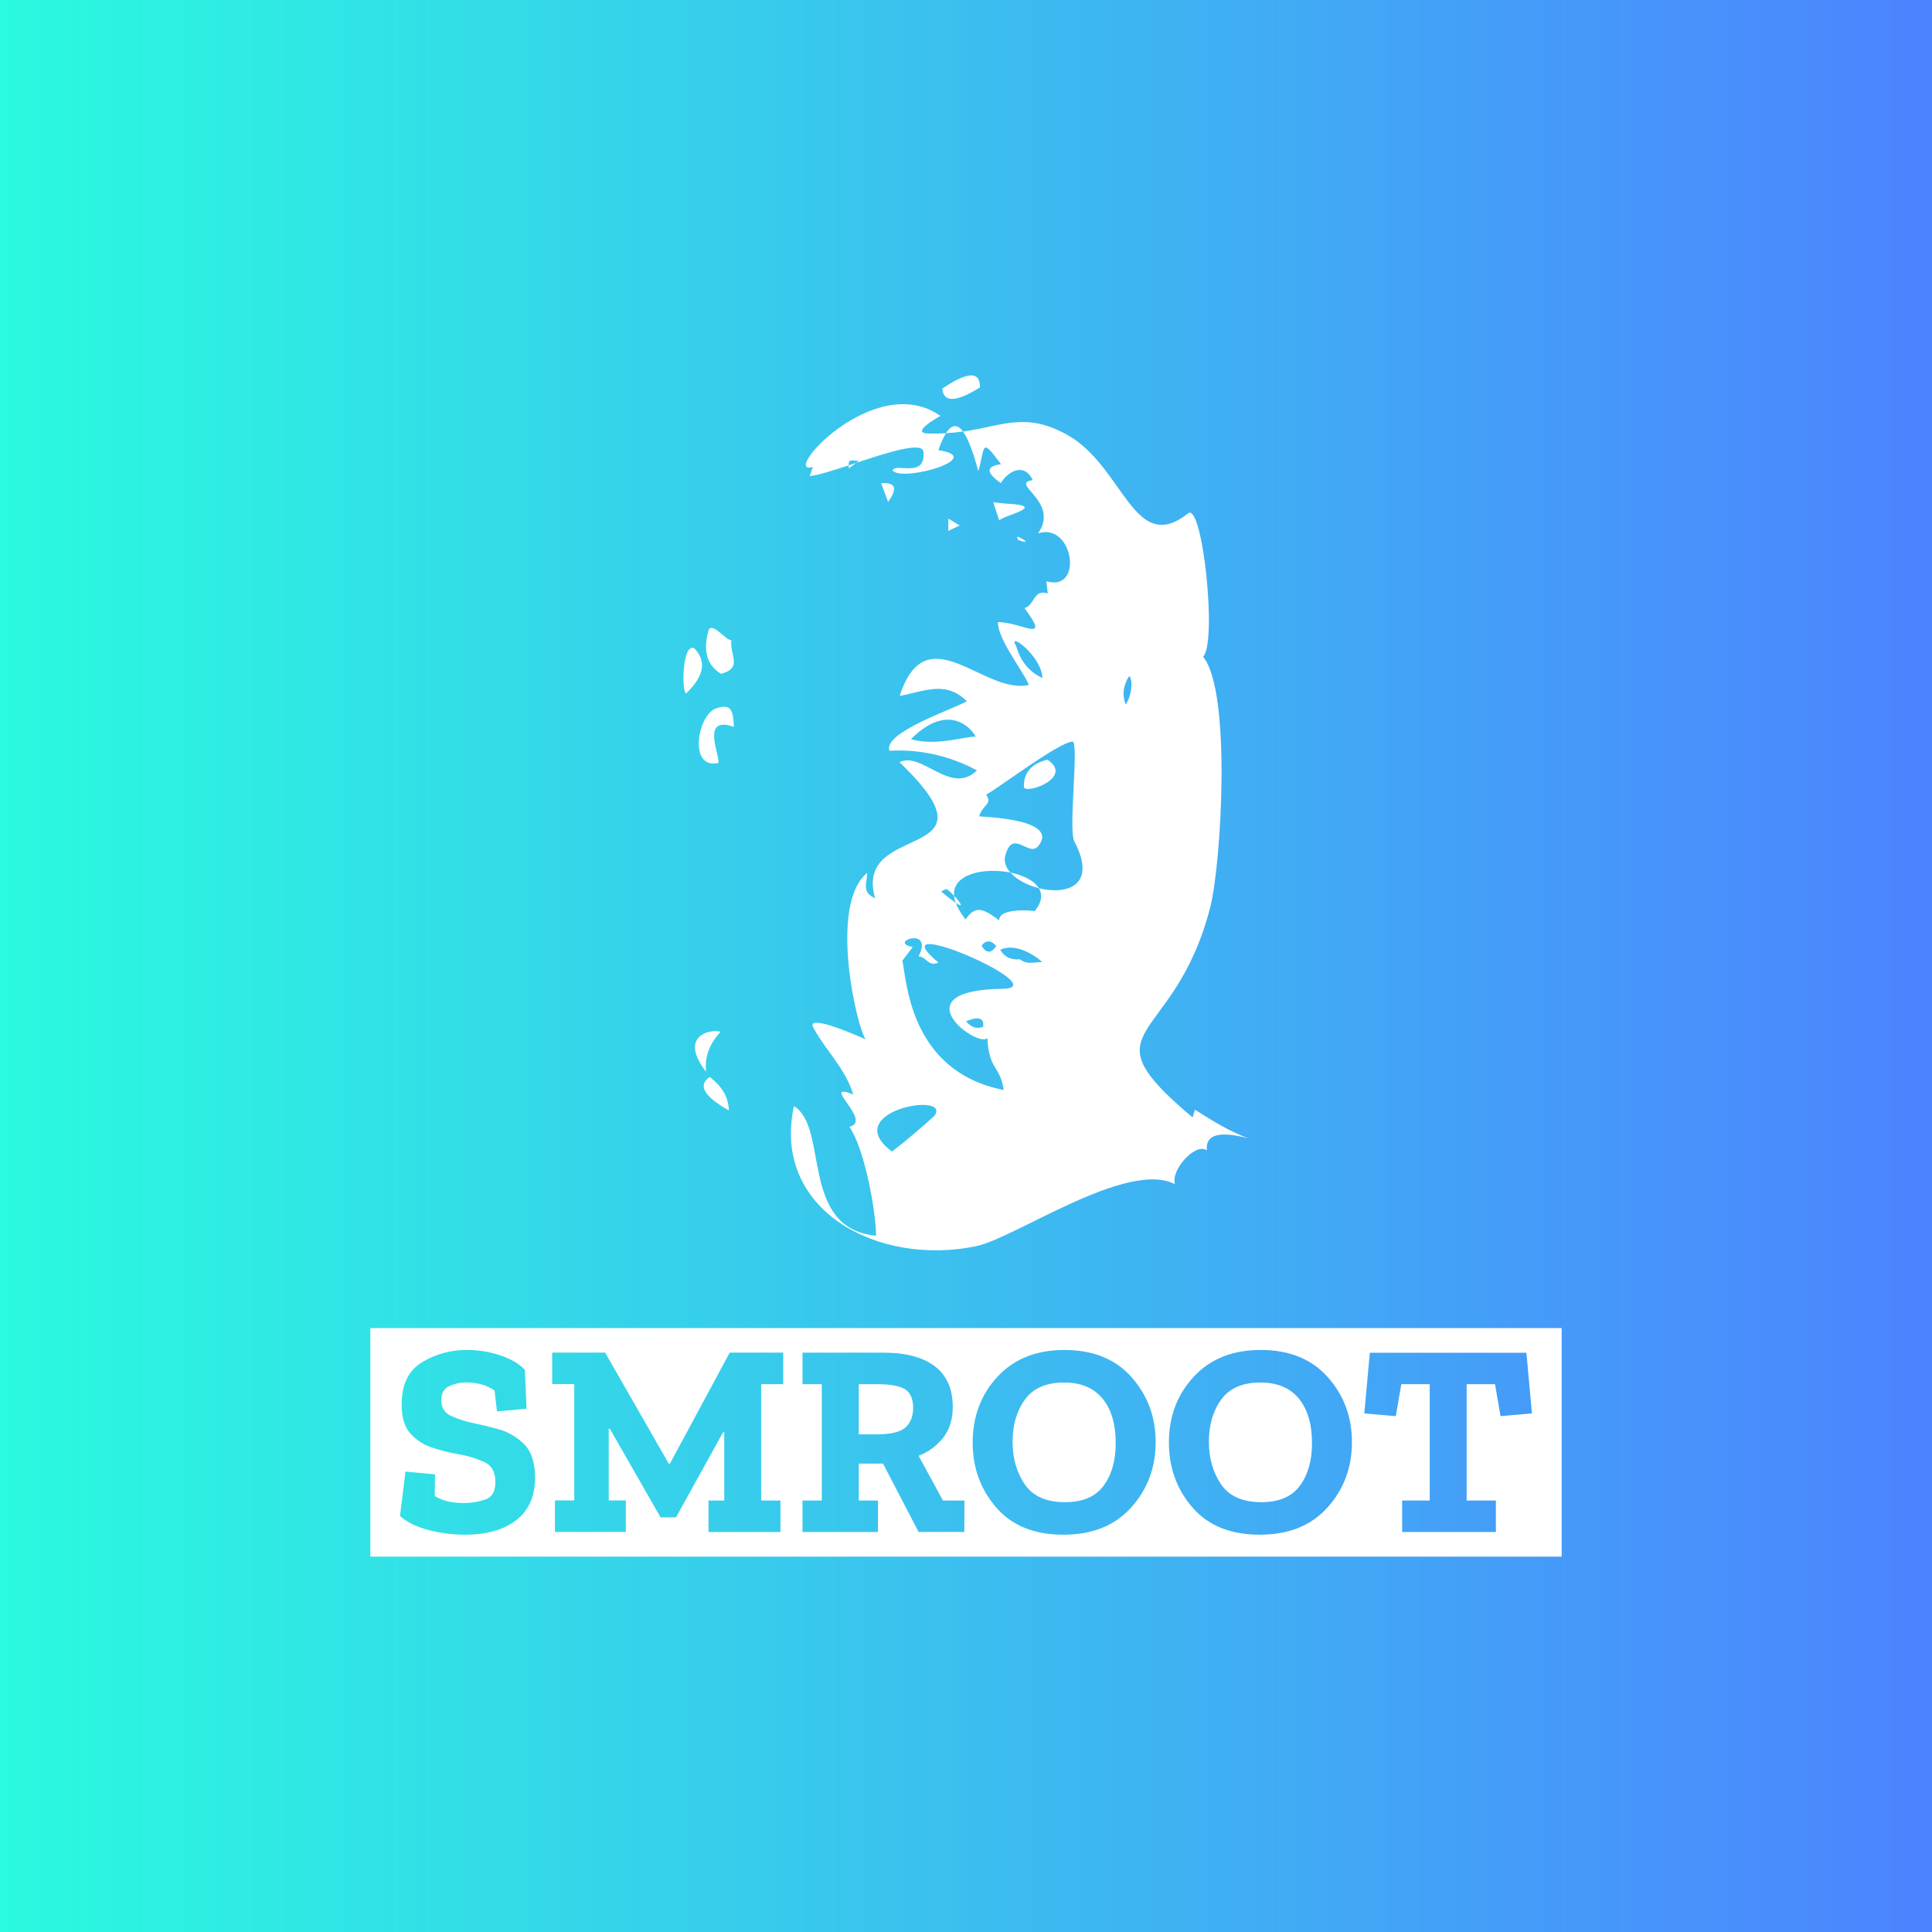
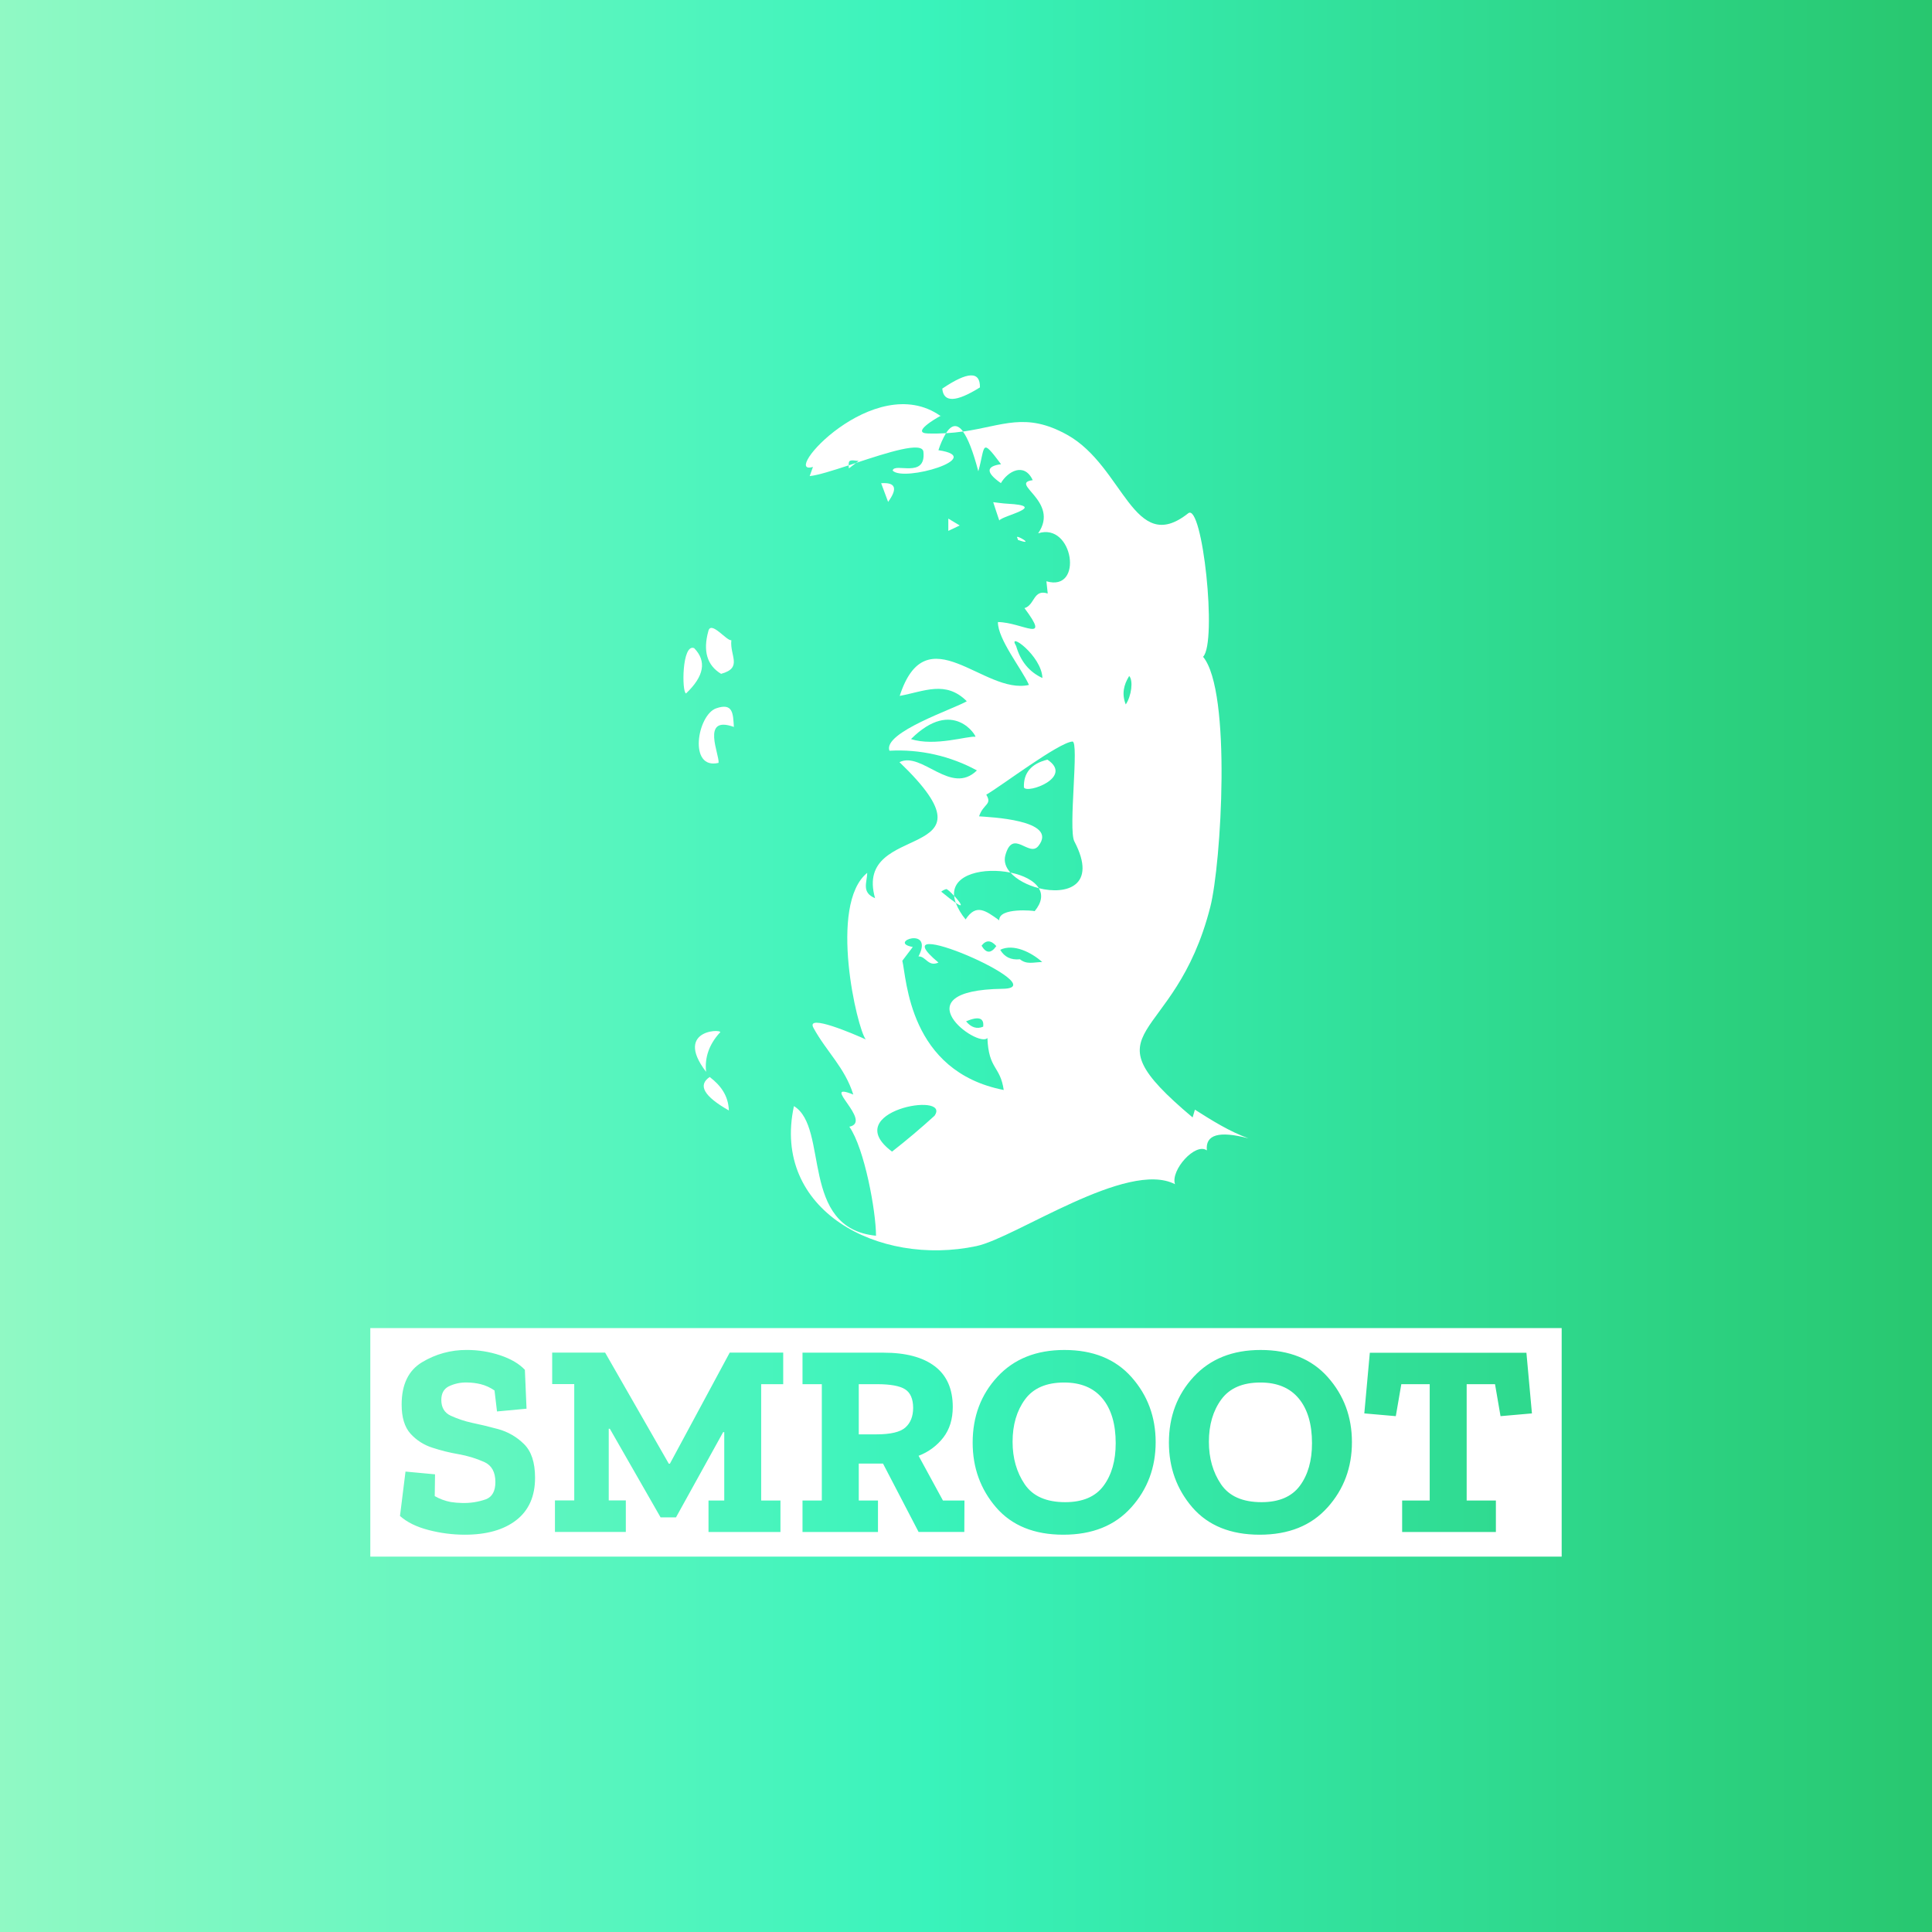
<svg xmlns="http://www.w3.org/2000/svg" viewBox="0 0 981.43 981.43">
  <defs>
-     <style>.cls-1{fill:url(#Nowa_próbka_gradientu_1);}.cls-2{fill:#fff;}</style>
-     <linearGradient id="Nowa_próbka_gradientu_1" y1="490.71" x2="981.43" y2="490.71" gradientUnits="userSpaceOnUse">
-       <stop offset="0" stop-color="#2afadf" />
-       <stop offset="1" stop-color="#4c83ff" />
+     <style>.cls-1{fill:url(#Gradient_bez_nazwy_75);}.cls-2{fill:#fff;}</style>
+     <linearGradient id="Gradient_bez_nazwy_75" y1="490.71" x2="981.43" y2="490.71" gradientUnits="userSpaceOnUse">
+       <stop offset="0" stop-color="#90f9c4" />
+       <stop offset="0.48" stop-color="#39f3bb" />
+       <stop offset="1" stop-color="#28c76f" />
    </linearGradient>
  </defs>
  <g id="Warstwa_2" data-name="Warstwa 2">
    <g id="Warstwa_1-2" data-name="Warstwa 1">
      <rect class="cls-1" width="981.43" height="981.43" />
      <path class="cls-2" d="M431.21,237.94l3.65-2.78-3.74,1.23C431.13,236.84,431.16,237.35,431.21,237.94Z" />
      <path class="cls-2" d="M471.2,220.19c-8.26-.29,3.86-7.5,6.54-8.91-33.67-23.66-82,31.14-64.76,25.9l-1.67,4.67c4.16-.42,11.61-2.77,19.81-5.46-.09-2.79.61-2.79,5.09-2.25l-1.35,1c16.15-5.31,33.65-11,34.22-5.65,1.48,13.91-14.79,5.25-15.62,9.56,5.49,6,48.12-6.67,23.25-10.35a42,42,0,0,1,3.83-8.65C477.62,220.24,474.52,220.3,471.2,220.19Z" />
      <path class="cls-2" d="M477.74,211.28l.09.06C478.48,210.94,478.34,211,477.74,211.28Z" />
      <path class="cls-2" d="M480.54,220.07c3.09-.18,6-.49,8.68-.88Q484.83,213.3,480.54,220.07Z" />
      <path class="cls-2" d="M484.7,455.07a13.93,13.93,0,0,0,.82,3.59C490.16,461.79,487.59,458.16,484.7,455.07Z" />
      <path class="cls-2" d="M607,563.69c-.59,2-.85,2.88-1.17,3.95-56.44-47.43-9.19-35.23,9-107,5.51-21.68,10.9-109.39-3.68-127,7.29-7.36-.34-78.64-7.57-72.89-27.67,22-32.69-23.84-61.42-39.84-21.18-11.79-32.59-4.59-53-1.68q3.86,5.19,7.81,20.18c3.66-12.91,1.16-17.44,11.55-3.6q-11.59,1.56-.08,9.61c3.48-6,11.91-10.73,16.17-1.5-12.37,1.63,14,10.68,2.76,27,17.84-5.8,23.28,30,4.19,24.36.23,2.18.42,3.87.67,6.22-7.37-2.42-6.51,5.89-11.81,7.42,13.72,18.35-1.13,7.23-13.49,7.07-.1,8.73,12.1,23.78,15.77,31.94-22.9,5.3-52.08-36.2-65.67,5.58,12.51-2.3,23.36-8,34.09,2.71-6.15,3.75-42.77,15.82-39.3,25.14a83.46,83.46,0,0,1,44.44,10c-13.22,13-27.95-9.83-39.34-4.2,54.15,52-23.79,29.12-12.4,69.1-7.09-2.92-4-8.12-4-12.85-19.86,16.18-5.09,79.26-.73,84.6-5.64-2.57-30.7-13.39-26.56-5.86,6.79,12.36,15.9,20.08,20.23,33.87-17.64-7.11,10.31,13.79-2,16.34,7.73,11.08,13.54,43.05,13.54,55.38-39.08-3.87-23.69-54.93-41.69-65.85C391.86,614.73,446.16,643.54,496,633c19.89-4.2,76.64-44,100.89-31.44-2.4-7.06,10.35-21.37,16.18-17.17q-1.26-12.07,21.2-6.1C624.49,574.74,615.72,569.23,607,563.69Zm-3.8-143.83c12.13,4.81,1.52.6,0,0ZM495.46,374.29c-3.32-.66-20.66,5.09-32.68,1.14C484.34,353.89,496.44,374.48,495.46,374.29Zm20.73-46.12c-4.89-7.91,13,4.86,13.34,16.25Q519.53,339.82,516.19,328.17ZM474.73,566.79Q464.28,576.3,453.15,585C425.61,564.49,483.55,554.16,474.73,566.79Zm34.65-64.5c-53.06.73-12.51,30.44-7.79,25,.64,16.11,6.47,14,8.29,26.41-48.28-9.43-49.28-56.63-51.51-65.65l5.31-7c-13.28-2.33,11.06-10.95,2.9,4.81,3.77-.2,4.87,5.47,10.14,3.11C444.25,461.91,537.36,501.91,509.38,502.29Zm-9.94,19.25q-4.79,2-8.69-2.72Q500.26,514.79,499.44,521.54Zm-.82-41.14q3.4-4.45,7.5.19Q502.09,486.37,498.62,480.4Zm19.48,6.89q-6.76.72-10-4.8c6.75-3.3,15.9,1.33,21.32,6.2C524.84,488.81,521.57,490.09,518.1,487.29Zm9.61-36.1c1.91,3.17,1.65,7.1-2.11,11.66-.26-.25-18.31-2-18,4.66-7-5-11.73-8.61-17.08-.45a30.2,30.2,0,0,1-5-8.4c-1.56-1.05-3.93-2.86-7.39-5.71a7.25,7.25,0,0,1,2.53-1.3c.47-.09,2.31,1.57,4,3.42-1-11.26,15.47-14.47,28.58-11.82-2.3-2.6-3.4-5.6-2.54-8.75,3.79-13.92,12,1.26,16.78-4.75,10.61-13.38-25.57-14.68-30.12-15.06,2.16-6.52,6.81-5.82,3.65-11,7.55-4.35,36.65-26.43,43.75-27,3.58-.27-2.22,44.64,1,50.73C557.6,450,541.8,454.76,527.71,451.19Zm44.16-93.34c-2.11-5.3-1.08-9.89,1.74-14.45C575.76,345.69,574.79,353.5,571.87,357.85Z" />
      <path class="cls-2" d="M513.28,443.25c3.18,3.62,8.66,6.48,14.43,7.94C525.36,447.3,519.73,444.56,513.28,443.25Z" />
      <path class="cls-2" d="M363.79,359.83c-9.53,3.34-14.29,31.35,1.22,27.7.67-3.86-9.2-24.38,7.79-18.26C372.38,362.68,372.48,356.79,363.79,359.83Z" />
      <path class="cls-2" d="M366.3,342.3c11.14-3.05,4.34-9.19,5.22-17.1-2.36.58-10.43-10.32-11.71-4.53Q355.64,335.85,366.3,342.3Z" />
      <path class="cls-2" d="M358.68,544.48q-1.15-10.82,6.78-19.69C369.65,522.54,341.39,521.9,358.68,544.48Z" />
      <path class="cls-2" d="M352.63,329.25c-6.27-2.55-6.35,22.56-4.12,23Q362.29,339.16,352.63,329.25Z" />
      <path class="cls-2" d="M511.54,255.86c-2.16-.11-4.3-.46-7-.76,1,3.16,1.87,5.66,3.08,9.3C508.93,262,533.28,257,511.54,255.86Z" />
      <path class="cls-2" d="M360.52,547.1q-9.27,6.21,9.73,17C370,556.47,366,551.3,360.52,547.1Z" />
      <path class="cls-2" d="M497.79,196.8q.27-12.51-19.13.61Q479.61,208.17,497.79,196.8Z" />
      <path class="cls-2" d="M516.77,273.25a2.24,2.24,0,0,1,.3,1C526.72,277.7,515.23,270.83,516.77,273.25Z" />
      <path class="cls-2" d="M447.61,245.47c1.22,3.29,2.28,6.12,3.54,9.48Q458.62,244.66,447.61,245.47Z" />
      <path class="cls-2" d="M481.73,269.68c1.95-.93,3.29-1.57,5.8-2.75l-5.8-3.49Z" />
      <path class="cls-2" d="M378.3,307.13Z" />
      <path class="cls-2" d="M379.31,306.39h0Z" />
      <path class="cls-2" d="M378.53,307l.25-.18Z" />
      <path class="cls-2" d="M381.13,305.05l-1.8,1.33C380.91,305.22,383.39,303.4,381.13,305.05Z" />
      <path class="cls-2" d="M378.78,306.78l.53-.39Z" />
      <path class="cls-2" d="M378.3,307.13h0Z" />
      <path class="cls-2" d="M378.31,307.12l.22-.16Z" />
      <path class="cls-2" d="M532.05,385.88Q519.71,389,520.14,400C521.66,403.44,545.63,394.86,532.05,385.88Z" />
      <path class="cls-2" d="M459.76,705.73q-4.06-2.58-14.28-2.59h-9.24v25.49h9q10.79,0,14.7-3.5t3.93-9.94Q463.83,708.32,459.76,705.73Z" />
      <path class="cls-2" d="M540.57,702.3q-13.59,0-19.89,8.61t-6.3,21.5q0,12.47,6.16,21.57t20.59,9.1q13.3,0,19.47-8.33t6.16-21.64q0-14.57-6.72-22.69T540.57,702.3Z" />
      <path class="cls-2" d="M640.29,702.3q-13.59,0-19.89,8.61t-6.3,21.5q0,12.47,6.16,21.57t20.59,9.1q13.3,0,19.47-8.33t6.16-21.64q0-14.57-6.72-22.69T640.29,702.3Z" />
      <path class="cls-2" d="M188.11,674.65V790.74h605.2V674.65Zm74.18,97.54q-9.53,7.42-26.19,7.42a72.84,72.84,0,0,1-18.41-2.38q-9.18-2.38-14.5-7.14l2.8-22.55,15,1.4L220.84,760a26.09,26.09,0,0,0,8.12,3,40.18,40.18,0,0,0,5.74.49,33.44,33.44,0,0,0,12.19-1.89q4.76-1.89,4.76-8.75,0-7.56-5.6-10.15a55.75,55.75,0,0,0-13.17-4,91.31,91.31,0,0,1-13.23-3.29,25.11,25.11,0,0,1-11.14-7.14q-4.48-5-4.48-14.77,0-15.27,10.36-21.5a43.19,43.19,0,0,1,22.69-6.24,53.3,53.3,0,0,1,17.09,2.74q8.11,2.73,12.46,7.35l.84,19.75-15,1.4-1.26-10.65a21.44,21.44,0,0,0-7.07-3.22,30.37,30.37,0,0,0-6.94-.84,19.88,19.88,0,0,0-9.31,2c-2.48,1.31-3.71,3.6-3.71,6.86q0,5.75,4.76,8a53.35,53.35,0,0,0,10.92,3.64q5.61,1.13,13.1,3.15a29.76,29.76,0,0,1,13.16,7.56q5.69,5.53,5.68,17.16Q271.82,764.76,262.29,772.19Zm135.57-69.05h-11.2v59.1h9.8v16H359.91v-16h8V727.51h-.56l-23.95,43.28h-7.84l-25.77-45h-.56v36.41h8.68v16h-36v-16h9.8v-59.1H280.5v-16h26.89l32.35,56.44h.56l30.39-56.44h27.17Zm92,75.07H466.63l-18.07-34.73H436.24v18.76H446v16H407.66v-16h9.81v-59.1h-9.81v-16h41.18q16.95,0,26.05,6.93t9.1,20.66q0,9.24-4.76,15.47a28.7,28.7,0,0,1-12.6,9.32L479,762.24h10.93Zm84.79-12.47q-12.39,13.88-34.52,13.87T506,765.74q-11.91-13.86-11.9-32.91,0-19.87,12.6-33.47t34-13.59q21.85,0,34.1,13.8t12.26,33Q587.07,751.89,574.67,765.74Zm99.72,0Q662,779.62,639.87,779.61T605.7,765.74q-11.91-13.86-11.91-32.91,0-19.87,12.61-33.47t34-13.59q21.84,0,34.1,13.8t12.26,33Q686.79,751.89,674.39,765.74Zm87.88-46.35-2.8-16.25H745.05v59.1h14.84v16H712.27v-16h14v-59.1H711.85l-2.8,16.25-16-1.4,2.8-30.81h79.55l2.8,30.81Z" />
    </g>
  </g>
</svg>
